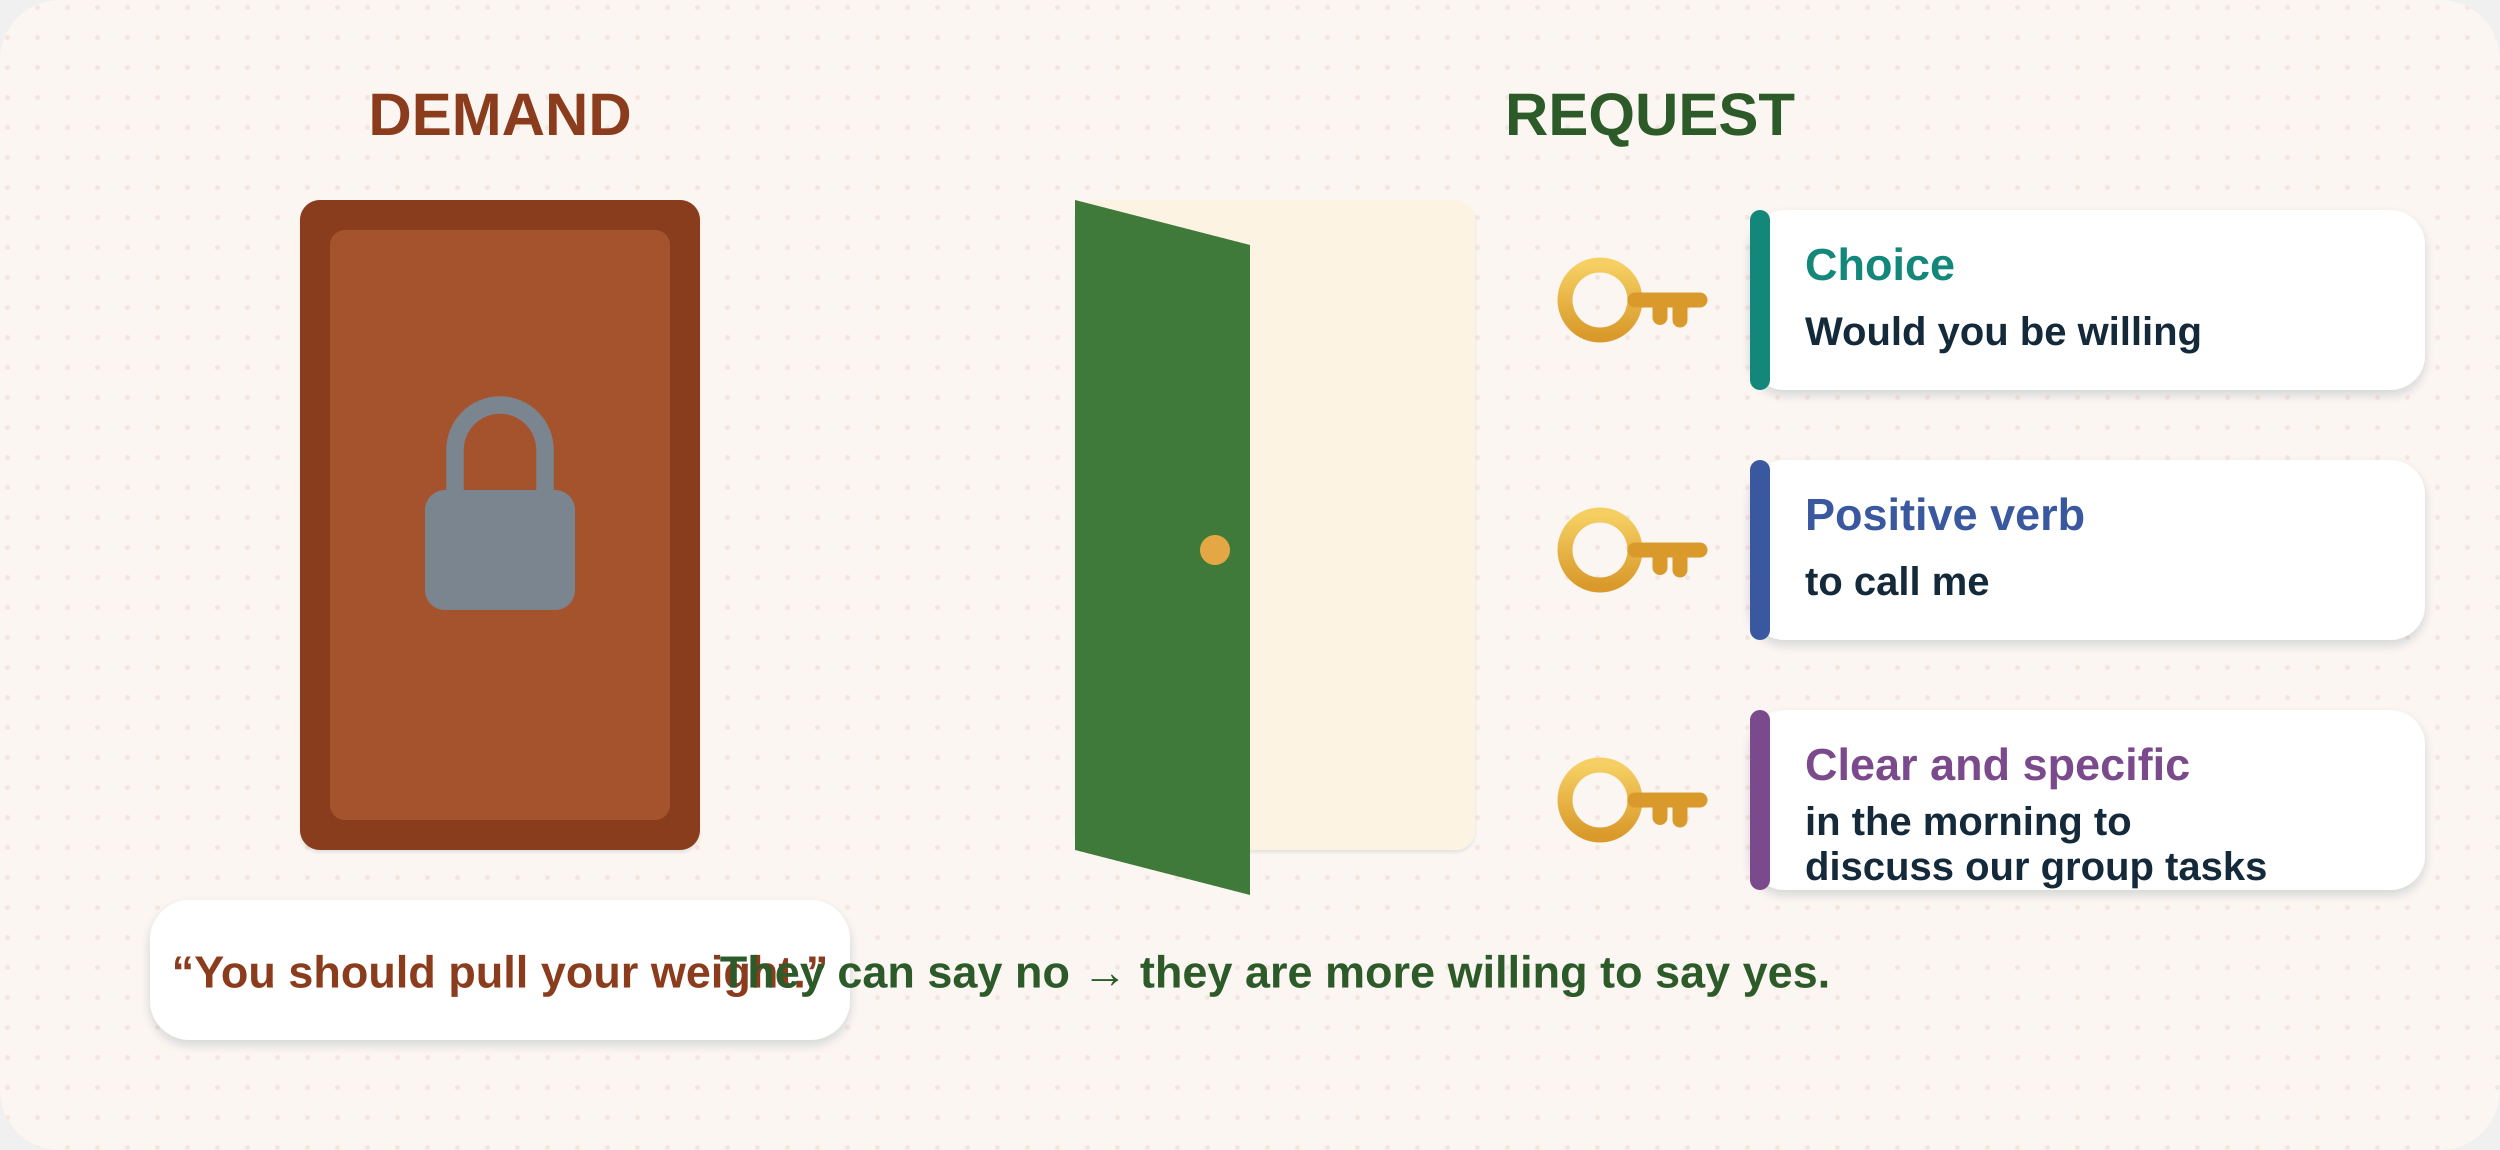
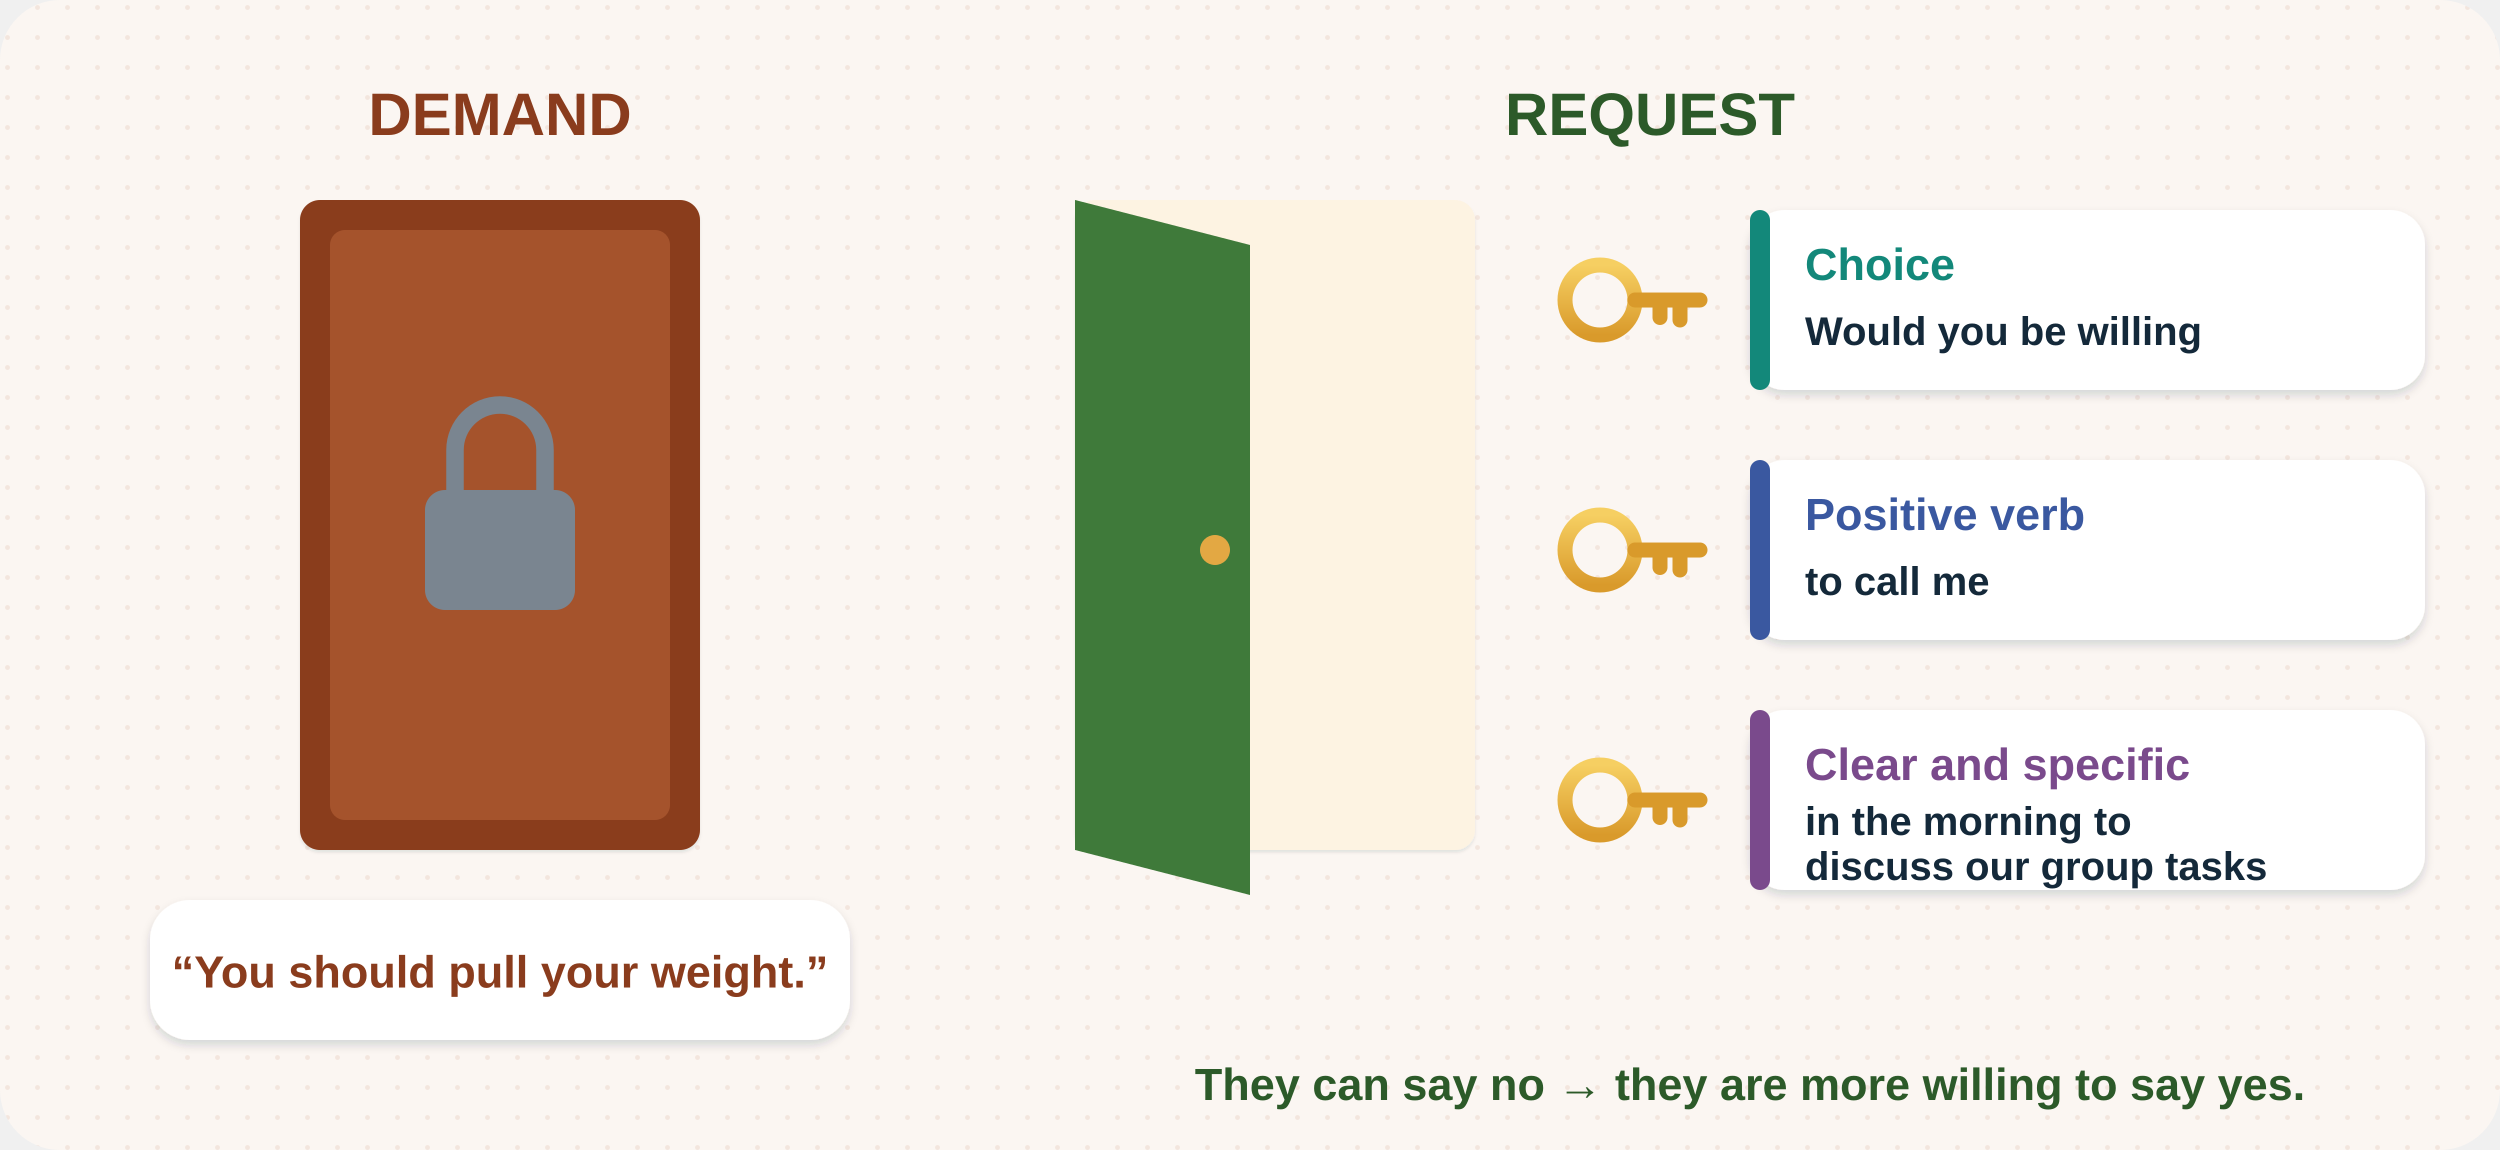
<svg xmlns="http://www.w3.org/2000/svg" viewBox="0 0 1000 460" fill="none" role="img" aria-label="Demand versus request. A demand is a closed, locked door: You should pull your weight. A request is an open door with three golden keys: choice (Would you be willing), a positive verb (to call me), clear and specific (in the morning to discuss our group tasks). The other person can say no, so they are more willing to say yes.">
  <style>
.w3d1rq-fl{animation:w3d1rq-fl 6s ease-in-out infinite;transform-box:fill-box;transform-origin:center}.w3d1rq-f2{animation-delay:-2s}.w3d1rq-f3{animation-delay:-4s}
.w3d1rq-tw{animation:w3d1rq-tw 3s ease-in-out infinite;transform-box:fill-box;transform-origin:center}.w3d1rq-t2{animation-delay:-1s}.w3d1rq-t3{animation-delay:-2s}
.w3d1rq-sp{animation:w3d1rq-sp 7s linear infinite;transform-box:fill-box;transform-origin:center}.w3d1rq-slow{animation-duration:14s}
.w3d1rq-pu{animation:w3d1rq-pu 2.4s ease-in-out infinite;transform-box:fill-box;transform-origin:center}.w3d1rq-p2{animation-delay:-1.2s}
.w3d1rq-dr{stroke-dasharray:6 7;animation:w3d1rq-dr 1.5s linear infinite}
.w3d1rq-bl{animation:w3d1rq-bl 5s infinite;transform-box:fill-box;transform-origin:center}.w3d1rq-b2{animation-delay:-1.7s}.w3d1rq-b3{animation-delay:-3.1s}
.w3d1rq-sw{animation:w3d1rq-sw 3.2s ease-in-out infinite;transform-box:fill-box;transform-origin:bottom center}
.w3d1rq-ri{animation:w3d1rq-ri 5s ease-in-out infinite;transform-box:fill-box;transform-origin:center}.w3d1rq-r2{animation-delay:-1.7s}.w3d1rq-r3{animation-delay:-3.4s}
.w3d1rq-dw{stroke-dasharray:400;animation:w3d1rq-dw 6s ease-in-out infinite}
@keyframes w3d1rq-fl{0%,100%{transform:translateY(0)}50%{transform:translateY(-4px)}}
@keyframes w3d1rq-tw{0%,100%{opacity:.3;transform:scale(.6)}50%{opacity:1;transform:scale(1)}}
@keyframes w3d1rq-sp{to{transform:rotate(360deg)}}
@keyframes w3d1rq-pu{0%,100%{transform:scale(1)}50%{transform:scale(1.08)}}
@keyframes w3d1rq-dr{to{stroke-dashoffset:-26}}
@keyframes w3d1rq-bl{0%,92%,100%{transform:scaleY(1)}96%{transform:scaleY(.1)}}
@keyframes w3d1rq-sw{0%,100%{transform:rotate(0)}50%{transform:rotate(5deg)}}
@keyframes w3d1rq-ri{0%{opacity:0;transform:translateY(10px)}25%,70%{opacity:1}100%{opacity:0;transform:translateY(-22px)}}
@keyframes w3d1rq-dw{0%{stroke-dashoffset:400}40%,100%{stroke-dashoffset:0}}

@media (prefers-reduced-motion: reduce){*{animation:none!important}}
</style>
  <defs>
    <linearGradient id="w3d1rq-bg" x1="0" y1="0" x2="1" y2="1">
      <stop offset="0" stop-color="#fbefe8" />
      <stop offset="1" stop-color="#f2d6c6" />
    </linearGradient>
    <pattern id="w3d1rq-dots" width="12" height="12" patternUnits="userSpaceOnUse">
      <circle cx="3" cy="3" r="1" fill="#b0512a" fill-opacity=".14" />
    </pattern>
    <linearGradient id="w3d1rq-shine" x1="0" y1="0" x2="0" y2="1">
      <stop offset="0" stop-color="#fff" stop-opacity=".6" />
      <stop offset="1" stop-color="#fff" stop-opacity="0" />
    </linearGradient>
    <linearGradient id="w3d1rq-main" x1="0" y1="0" x2="0" y2="1">
      <stop offset="0" stop-color="#e59a76" />
      <stop offset="1" stop-color="#b0512a" />
    </linearGradient>
    <linearGradient id="w3d1rq-sky" x1="0" y1="0" x2="0" y2="1">
      <stop offset="0" stop-color="#cfeaf2" />
      <stop offset="1" stop-color="#f4fbf6" />
    </linearGradient>
    <linearGradient id="w3d1rq-leaf" x1="0" y1="0" x2="1" y2="1">
      <stop offset="0" stop-color="#9fd27f" />
      <stop offset="1" stop-color="#3f7a3a" />
    </linearGradient>
    <linearGradient id="w3d1rq-solar" x1="0" y1="0" x2="1" y2="1">
      <stop offset="0" stop-color="#4d77c9" />
      <stop offset="1" stop-color="#1f3a78" />
    </linearGradient>
    <linearGradient id="w3d1rq-gold" x1="0" y1="0" x2="0" y2="1">
      <stop offset="0" stop-color="#f6cf62" />
      <stop offset="1" stop-color="#d99a2b" />
    </linearGradient>
    <radialGradient id="w3d1rq-gs" cx=".5" cy=".5" r=".5">
      <stop offset="0" stop-color="#14293a" stop-opacity=".22" />
      <stop offset="1" stop-color="#14293a" stop-opacity="0" />
    </radialGradient>
    <radialGradient id="w3d1rq-glow" cx=".5" cy=".5" r=".5">
      <stop offset="0" stop-color="#fff" stop-opacity=".85" />
      <stop offset="1" stop-color="#fff" stop-opacity="0" />
    </radialGradient>
    <filter id="w3d1rq-sh" x="-30%" y="-30%" width="160%" height="170%">
      <feDropShadow dx="0" dy="4" stdDeviation="4" flood-color="#14293a" flood-opacity=".18" />
      <feDropShadow dx="0" dy="1" stdDeviation=".7" flood-color="#14293a" flood-opacity=".1" />
    </filter>
    <filter id="w3d1rq-sh2" x="-30%" y="-30%" width="160%" height="170%">
      <feDropShadow dx="0" dy="2" stdDeviation="2" flood-color="#14293a" flood-opacity=".16" />
    </filter>
    <marker id="w3d1rq-ah" viewBox="0 0 10 10" refX="6" refY="5" markerWidth="5" markerHeight="5" orient="auto">
      <path d="M1 1l7 4-7 4" fill="none" stroke="#b0512a" stroke-width="2" stroke-linecap="round" stroke-linejoin="round" />
    </marker>
    <marker id="w3d1rq-an" viewBox="0 0 10 10" refX="6" refY="5" markerWidth="5" markerHeight="5" orient="auto">
      <path d="M1 1l7 4-7 4" fill="none" stroke="#14293a" stroke-width="2" stroke-linecap="round" stroke-linejoin="round" />
    </marker>
    <path id="w3d1rq-st" d="M0-6C.8-1.5 1.5-.8 6 0 1.5.8.8 1.5 0 6-.8 1.5-1.5.8-6 0-1.5-.8-.8-1.5 0-6z" />
  </defs>
  <rect width="1000" height="460" rx="24" fill="#fbf6f2" />
  <rect width="1000" height="460" rx="24" fill="url(#w3d1rq-dots)" opacity=".7" />
  <text x="200" y="54" font-family="Manrope, Arial, sans-serif" font-size="24" font-weight="800" fill="#8a3c1d" text-anchor="middle">DEMAND</text>
  <text x="660" y="54" font-family="Manrope, Arial, sans-serif" font-size="24" font-weight="800" fill="#2c5a29" text-anchor="middle">REQUEST</text>
  <g filter="url(#w3d1rq-sh)">
    <rect x="120" y="80" width="160" height="260" rx="8" fill="#8a3c1d" />
  </g>
  <rect x="132" y="92" width="136" height="236" rx="6" fill="#a5532c" />
  <rect x="170" y="196" width="60" height="48" rx="8" fill="#7a8590" />
  <path d="M182 196v-16a18 18 0 0 1 36 0v16" stroke="#7a8590" stroke-width="7" fill="none" />
  <g filter="url(#w3d1rq-sh2)">
    <rect x="60" y="360" width="280" height="56" rx="16" fill="#fff" />
  </g>
  <text x="200" y="395" font-family="Manrope, Arial, sans-serif" font-size="18" font-weight="700" fill="#8a3c1d" text-anchor="middle">“You should pull your weight.”</text>
  <g filter="url(#w3d1rq-sh)">
    <rect x="430" y="80" width="160" height="260" rx="8" fill="#fdf3e2" />
  </g>
  <path d="M430 80l70 18v260l-70-18z" fill="#3f7a3a" />
  <circle cx="486" cy="220" r="6" fill="#e3a843" />
  <g class="w3d1rq-sw">
    <g transform="translate(640 120)">
      <circle r="14" fill="none" stroke="url(#w3d1rq-gold)" stroke-width="6" />
      <path d="M14 0h26m-8 0v8m-8-8v7" stroke="#d99a2b" stroke-width="6" stroke-linecap="round" />
    </g>
  </g>
  <g filter="url(#w3d1rq-sh2)">
    <rect x="700" y="84" width="270" height="72" rx="14" fill="#fff" />
  </g>
  <rect x="700" y="84" width="8" height="72" rx="4" fill="#13887a" />
  <text x="722" y="112" font-family="Manrope, Arial, sans-serif" font-size="18" font-weight="800" fill="#13887a" text-anchor="start">Choice</text>
  <text x="722" y="138" font-family="Manrope, Arial, sans-serif" font-size="16" font-weight="600" fill="#14293a" text-anchor="start">Would you be willing</text>
  <g class="w3d1rq-sw">
    <g transform="translate(640 220)">
      <circle r="14" fill="none" stroke="url(#w3d1rq-gold)" stroke-width="6" />
      <path d="M14 0h26m-8 0v8m-8-8v7" stroke="#d99a2b" stroke-width="6" stroke-linecap="round" />
    </g>
  </g>
  <g filter="url(#w3d1rq-sh2)">
    <rect x="700" y="184" width="270" height="72" rx="14" fill="#fff" />
  </g>
  <rect x="700" y="184" width="8" height="72" rx="4" fill="#3a58a0" />
  <text x="722" y="212" font-family="Manrope, Arial, sans-serif" font-size="18" font-weight="800" fill="#3a58a0" text-anchor="start">Positive verb</text>
  <text x="722" y="238" font-family="Manrope, Arial, sans-serif" font-size="16" font-weight="600" fill="#14293a" text-anchor="start">to call me</text>
  <g class="w3d1rq-sw">
    <g transform="translate(640 320)">
      <circle r="14" fill="none" stroke="url(#w3d1rq-gold)" stroke-width="6" />
      <path d="M14 0h26m-8 0v8m-8-8v7" stroke="#d99a2b" stroke-width="6" stroke-linecap="round" />
    </g>
  </g>
  <g filter="url(#w3d1rq-sh2)">
    <rect x="700" y="284" width="270" height="72" rx="14" fill="#fff" />
  </g>
  <rect x="700" y="284" width="8" height="72" rx="4" fill="#7a4a8c" />
  <text x="722" y="312" font-family="Manrope, Arial, sans-serif" font-size="18" font-weight="800" fill="#7a4a8c" text-anchor="start">Clear and specific</text>
  <text x="722" y="334" font-family="Manrope, Arial, sans-serif" font-size="16" font-weight="600" fill="#14293a" text-anchor="start">in the morning to</text>
  <text x="722" y="352" font-family="Manrope, Arial, sans-serif" font-size="16" font-weight="600" fill="#14293a" text-anchor="start">discuss our group tasks</text>
-   <text x="510" y="395" font-family="Manrope, Arial, sans-serif" font-size="18" font-weight="800" fill="#2c5a29" text-anchor="middle">They can say no → they are more willing to say yes.</text>
+   <text x="700" y="440" font-family="Manrope, Arial, sans-serif" font-size="18" font-weight="800" fill="#2c5a29" text-anchor="middle">They can say no → they are more willing to say yes.</text>
</svg>
